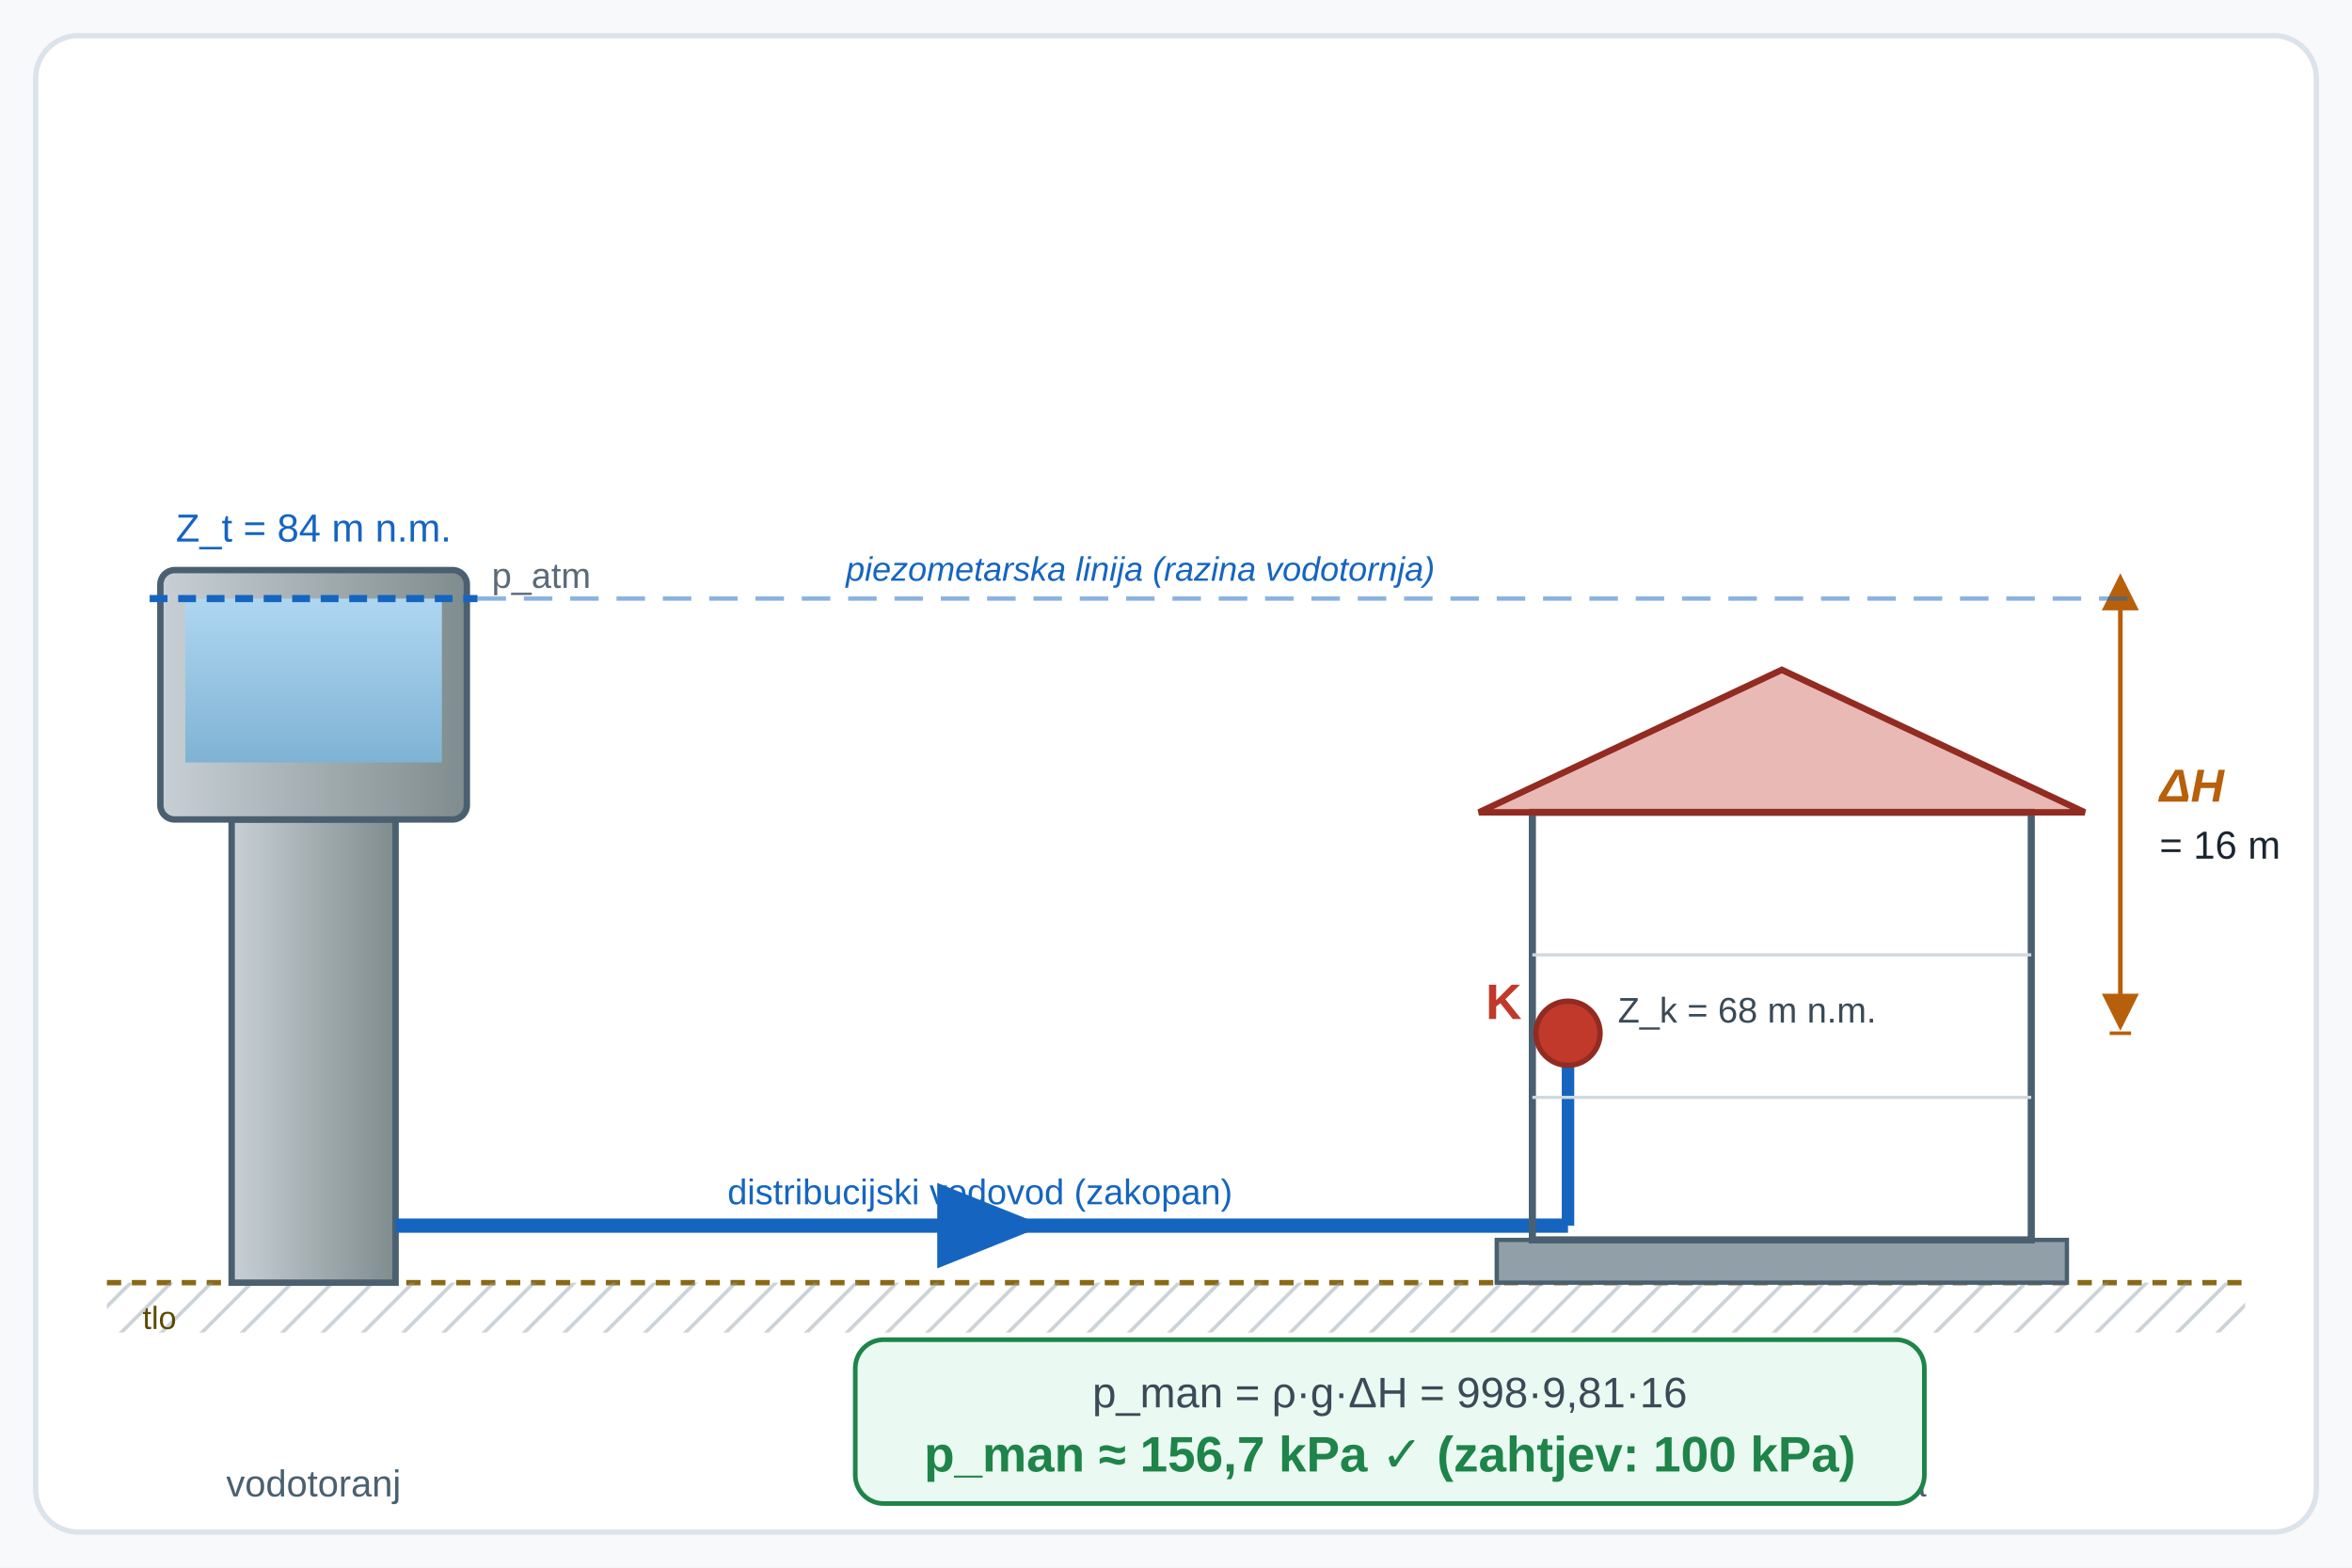
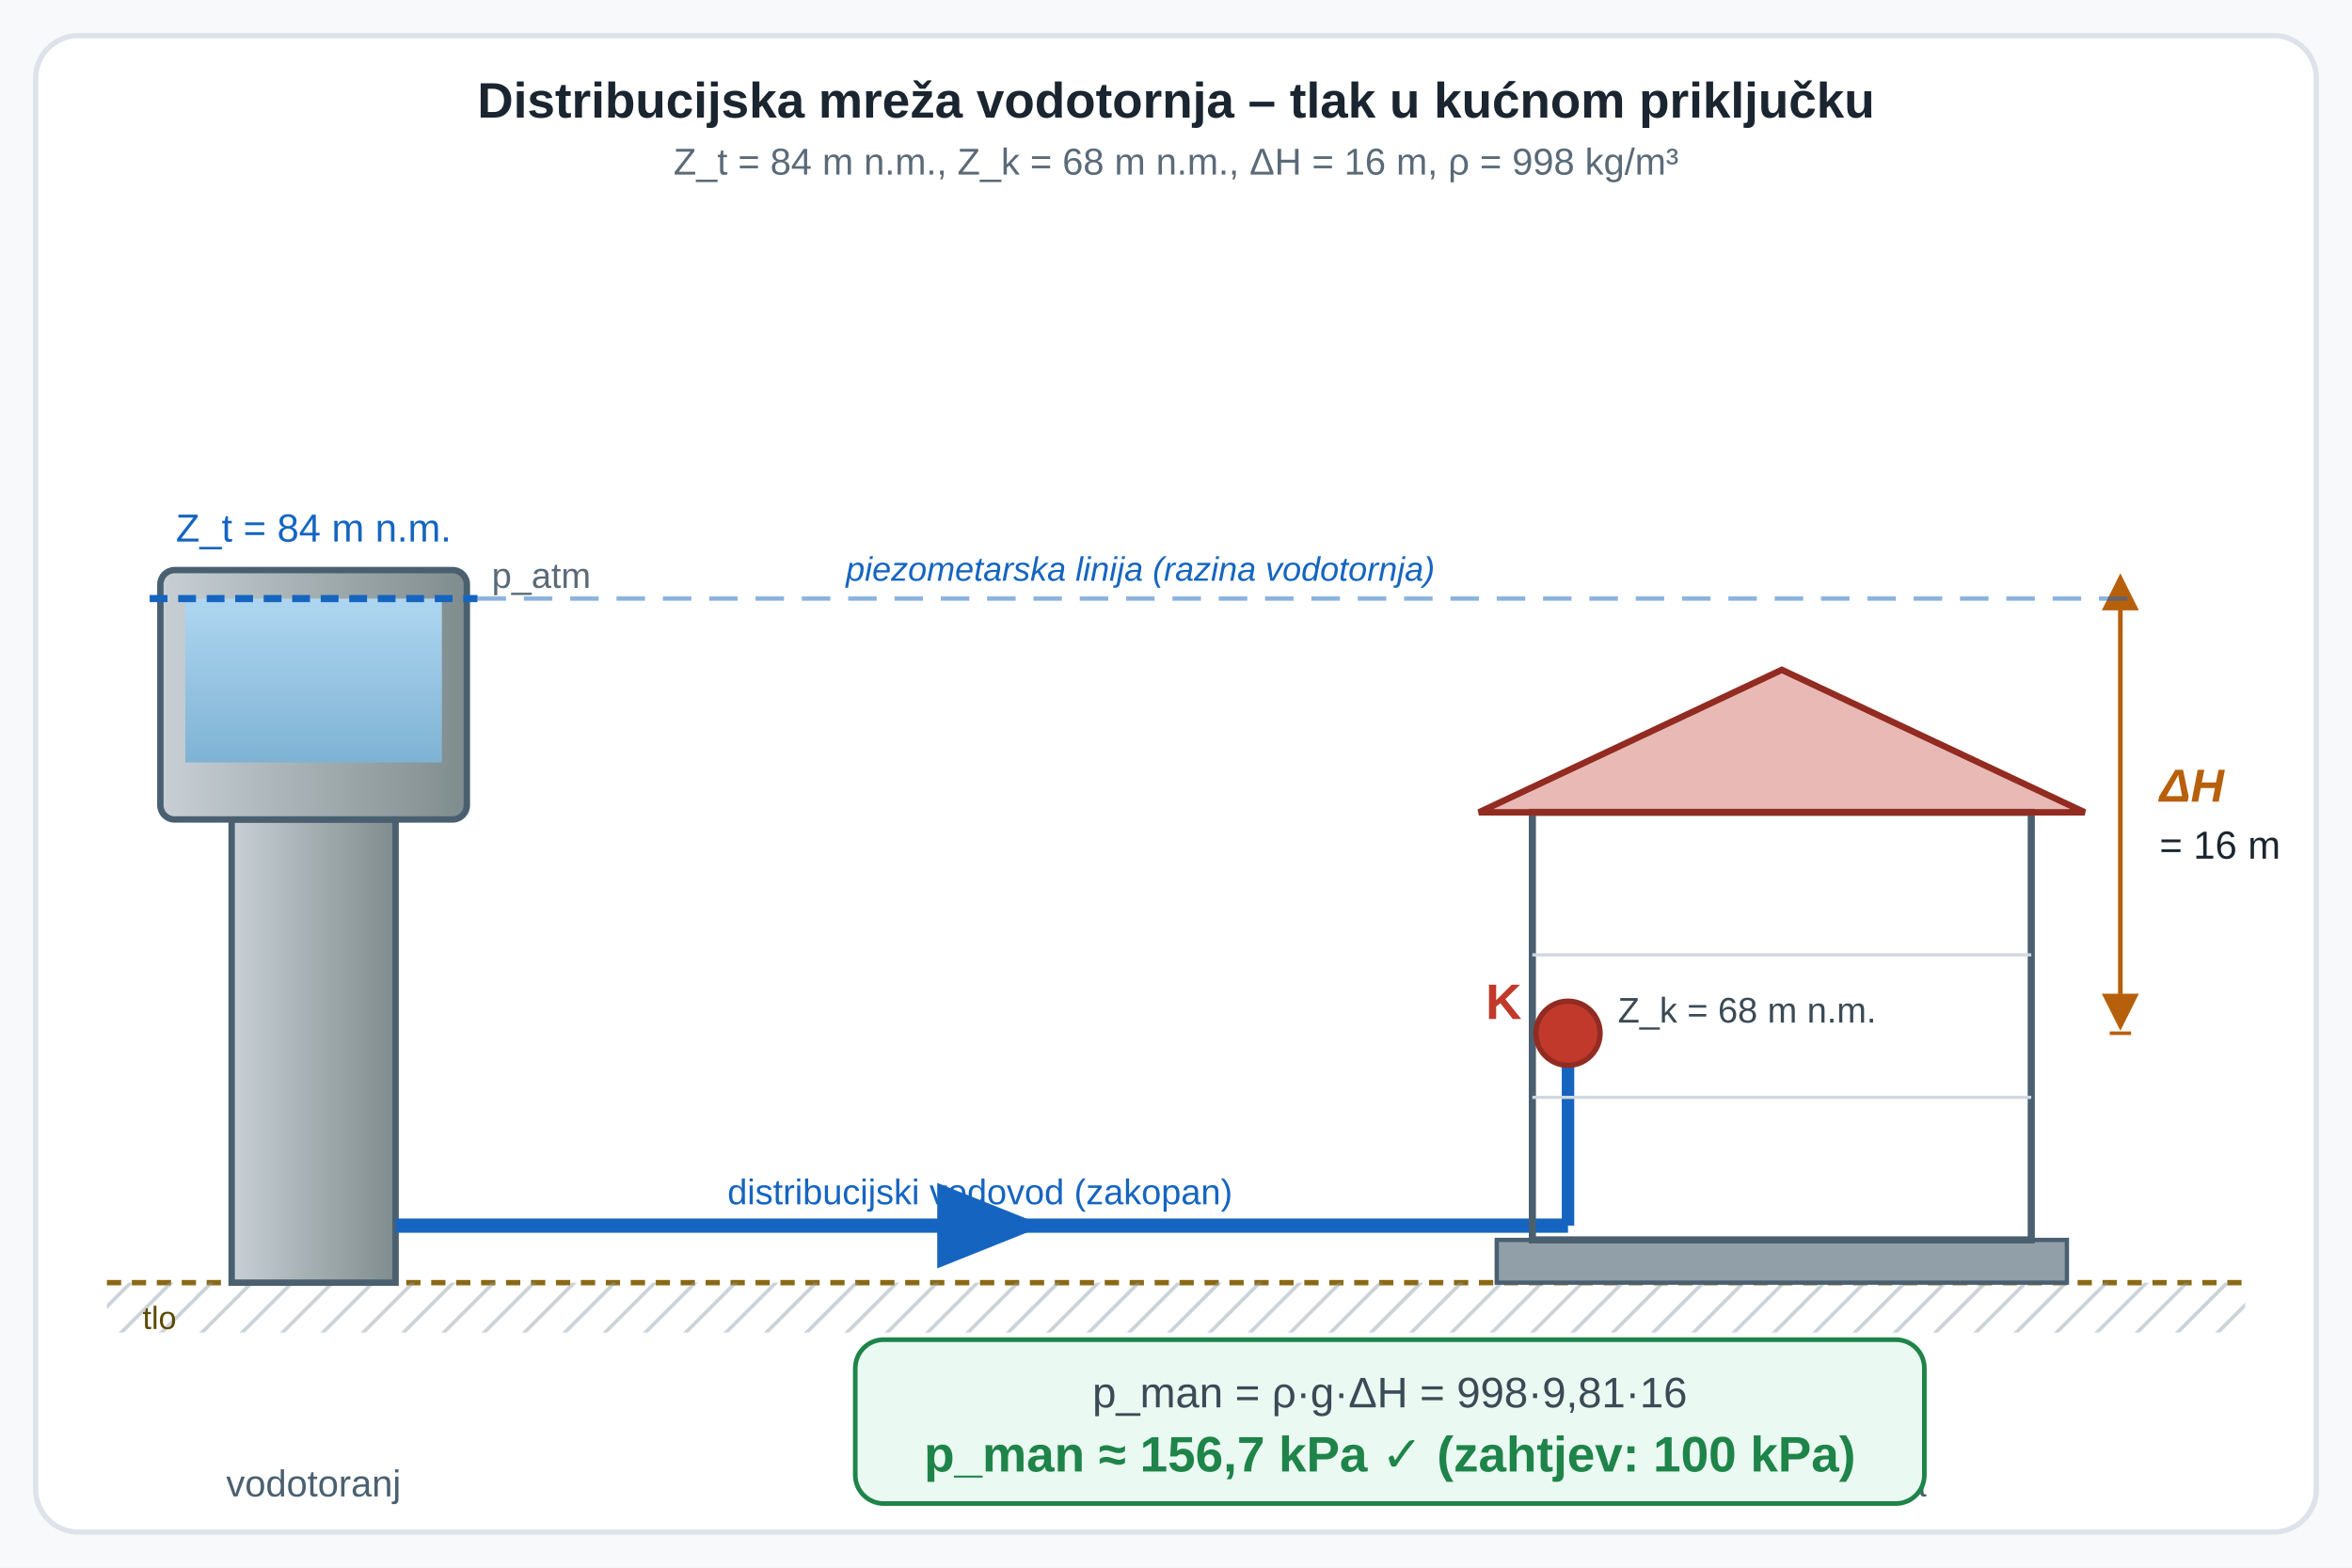
<svg xmlns="http://www.w3.org/2000/svg" viewBox="0 0 660 440" role="img" aria-labelledby="u03fvd_u3vtT u03fvd_u3vtD" preserveAspectRatio="xMidYMid meet" style="display:block;width:100%;max-width:660px;height:auto;">
  <defs>
    <marker id="u03fvd_u3vtaR" markerWidth="10" markerHeight="8" refX="9" refY="4" orient="auto">
      <path d="M0,0 L0,8 L10,4 z" fill="#c0392b" />
    </marker>
    <marker id="u03fvd_u3vtaG" markerWidth="10" markerHeight="8" refX="9" refY="4" orient="auto">
      <path d="M0,0 L0,8 L10,4 z" fill="#1e8449" />
    </marker>
    <marker id="u03fvd_u3vtaBlu" markerWidth="10" markerHeight="8" refX="9" refY="4" orient="auto">
      <path d="M0,0 L0,8 L10,4 z" fill="#1565c0" />
    </marker>
    <marker id="u03fvd_u3vtaDim" markerWidth="8" markerHeight="8" refX="7" refY="4" orient="auto">
      <path d="M0,0 L0,8 L8,4 z" fill="#b7600c" />
    </marker>
    <marker id="u03fvd_u3vtaDimL" markerWidth="8" markerHeight="8" refX="1" refY="4" orient="auto-start-reverse">
      <path d="M0,0 L0,8 L8,4 z" fill="#b7600c" />
    </marker>
    <linearGradient id="u03fvd_u3vtfl" x1="0" y1="0" x2="0" y2="1">
      <stop offset="0%" stop-color="#aed6f1" />
      <stop offset="100%" stop-color="#7fb3d3" />
    </linearGradient>
    <linearGradient id="u03fvd_u3vttower" x1="0" y1="0" x2="1" y2="0">
      <stop offset="0%" stop-color="#c8d0d5" />
      <stop offset="100%" stop-color="#7f8c8d" />
    </linearGradient>
    <pattern id="u03fvd_u3vthatch" width="8" height="8" patternUnits="userSpaceOnUse" patternTransform="rotate(45)">
      <line x1="0" y1="0" x2="0" y2="8" stroke="#8a9aa6" stroke-width="2" />
    </pattern>
  </defs>
  <rect width="660" height="440" fill="#f8f9fa" />
  <rect x="10" y="10" width="640" height="420" rx="12" fill="#ffffff" stroke="#dde3ea" stroke-width="1.5" />
+   <text x="330" y="33" font-family="'Segoe UI',Arial,sans-serif" font-size="14" font-weight="700" fill="#1a2530" text-anchor="middle">Distribucijska mreža vodotornja – tlak u kućnom priključku</text>
+   <text x="330" y="49" font-family="'Segoe UI',Arial,sans-serif" font-size="10.5" fill="#5a6a78" text-anchor="middle">Z_t = 84 m n.m.,  Z_k = 68 m n.m.,  ΔH = 16 m,  ρ = 998 kg/m³</text>
  <line x1="30" y1="360" x2="630" y2="360" stroke="#8b6914" stroke-width="1.5" stroke-dasharray="4,3" />
  <rect x="30" y="360" width="600" height="14" fill="url(#u03fvd_u3vthatch)" opacity="0.45" />
  <text x="40" y="373" font-family="'Segoe UI',Arial,sans-serif" font-size="9" fill="#5c4a00">tlo</text>
  <rect x="65" y="230" width="46" height="130" fill="url(#u03fvd_u3vttower)" stroke="#4a6070" stroke-width="1.8" />
  <rect x="45" y="160" width="86" height="70" rx="4" fill="url(#u03fvd_u3vttower)" stroke="#4a6070" stroke-width="1.8" />
  <rect x="52" y="168" width="72" height="46" fill="url(#u03fvd_u3vtfl)" />
  <line x1="42" y1="168" x2="134" y2="168" stroke="#1565c0" stroke-width="2.0" stroke-dasharray="5,3" />
  <text x="138" y="165" font-family="'Segoe UI',Arial,sans-serif" font-size="10" fill="#5a6a78">p_atm</text>
  <text x="88" y="152" font-family="'Segoe UI',Arial,sans-serif" font-size="11" fill="#1565c0" text-anchor="middle">Z_t = 84 m n.m.</text>
  <text x="88" y="420" font-family="'Segoe UI',Arial,sans-serif" font-size="10.5" fill="#4a6070" text-anchor="middle">vodotoranj</text>
  <line x1="111" y1="344" x2="440" y2="344" stroke="#1565c0" stroke-width="4.0" />
  <text x="275" y="338" font-family="'Segoe UI',Arial,sans-serif" font-size="10" fill="#1565c0" text-anchor="middle">distribucijski vodovod (zakopan)</text>
  <line x1="250" y1="344" x2="290" y2="344" stroke="#1565c0" stroke-width="3.0" marker-end="url(#u03fvd_u3vtaBlu)" />
  <line x1="440" y1="344" x2="440" y2="290" stroke="#1565c0" stroke-width="3.5" />
  <rect x="420" y="348" width="160" height="12" fill="#909fa8" stroke="#4a6070" stroke-width="1.2" />
  <rect x="430" y="228" width="140" height="120" fill="none" stroke="#4a6070" stroke-width="2.0" />
  <line x1="430" y1="268" x2="570" y2="268" stroke="#d0d8e0" stroke-width="0.9" />
  <line x1="430" y1="308" x2="570" y2="308" stroke="#d0d8e0" stroke-width="0.9" />
  <polygon points="415,228 500,188 585,228" fill="#c0392b" fill-opacity="0.35" stroke="#922b21" stroke-width="1.8" />
  <text x="500" y="420" font-family="'Segoe UI',Arial,sans-serif" font-size="10.5" fill="#4a6070" text-anchor="middle">stambena zgrada</text>
  <circle cx="440" cy="290" r="9" fill="#c0392b" stroke="#922b21" stroke-width="1.5" />
  <text x="427" y="286" font-family="'Segoe UI',Arial,sans-serif" font-size="14" font-weight="700" fill="#c0392b" text-anchor="end">K</text>
  <text x="454" y="287" font-family="'Segoe UI',Arial,sans-serif" font-size="10" fill="#3a4a56">Z_k = 68 m n.m.</text>
  <line x1="592" y1="168" x2="598" y2="168" stroke="#b7600c" stroke-width="1" />
  <line x1="592" y1="290" x2="598" y2="290" stroke="#b7600c" stroke-width="1" />
  <line x1="595" y1="170" x2="595" y2="288" stroke="#b7600c" stroke-width="1.3" marker-start="url(#u03fvd_u3vtaDimL)" marker-end="url(#u03fvd_u3vtaDim)" />
  <text x="606" y="225" font-family="'Segoe UI',Arial,sans-serif" font-size="13" font-style="italic" font-weight="700" fill="#b7600c">ΔH</text>
  <text x="606" y="241" font-family="'Segoe UI',Arial,sans-serif" font-size="11" fill="#1a2530">= 16 m</text>
  <line x1="134" y1="168" x2="600" y2="168" stroke="#1565c0" stroke-width="1.2" stroke-dasharray="8,5" opacity="0.5" />
  <text x="320" y="163" font-family="'Segoe UI',Arial,sans-serif" font-size="9.5" fill="#1565c0" text-anchor="middle" font-style="italic">piezometarska linija (razina vodotornja)</text>
  <rect x="240" y="376" width="300" height="46" rx="8" fill="#eaf9f1" stroke="#1e8449" stroke-width="1.3" />
  <text x="390" y="395" font-family="'Segoe UI',Arial,sans-serif" font-size="12" fill="#3a4a56" text-anchor="middle">p_man = ρ·g·ΔH = 998·9,81·16</text>
  <text x="390" y="413" font-family="'Segoe UI',Arial,sans-serif" font-size="14" font-weight="700" fill="#1e8449" text-anchor="middle">p_man ≈ 156,7 kPa  ✓  (zahtjev: 100 kPa)</text>
</svg>
